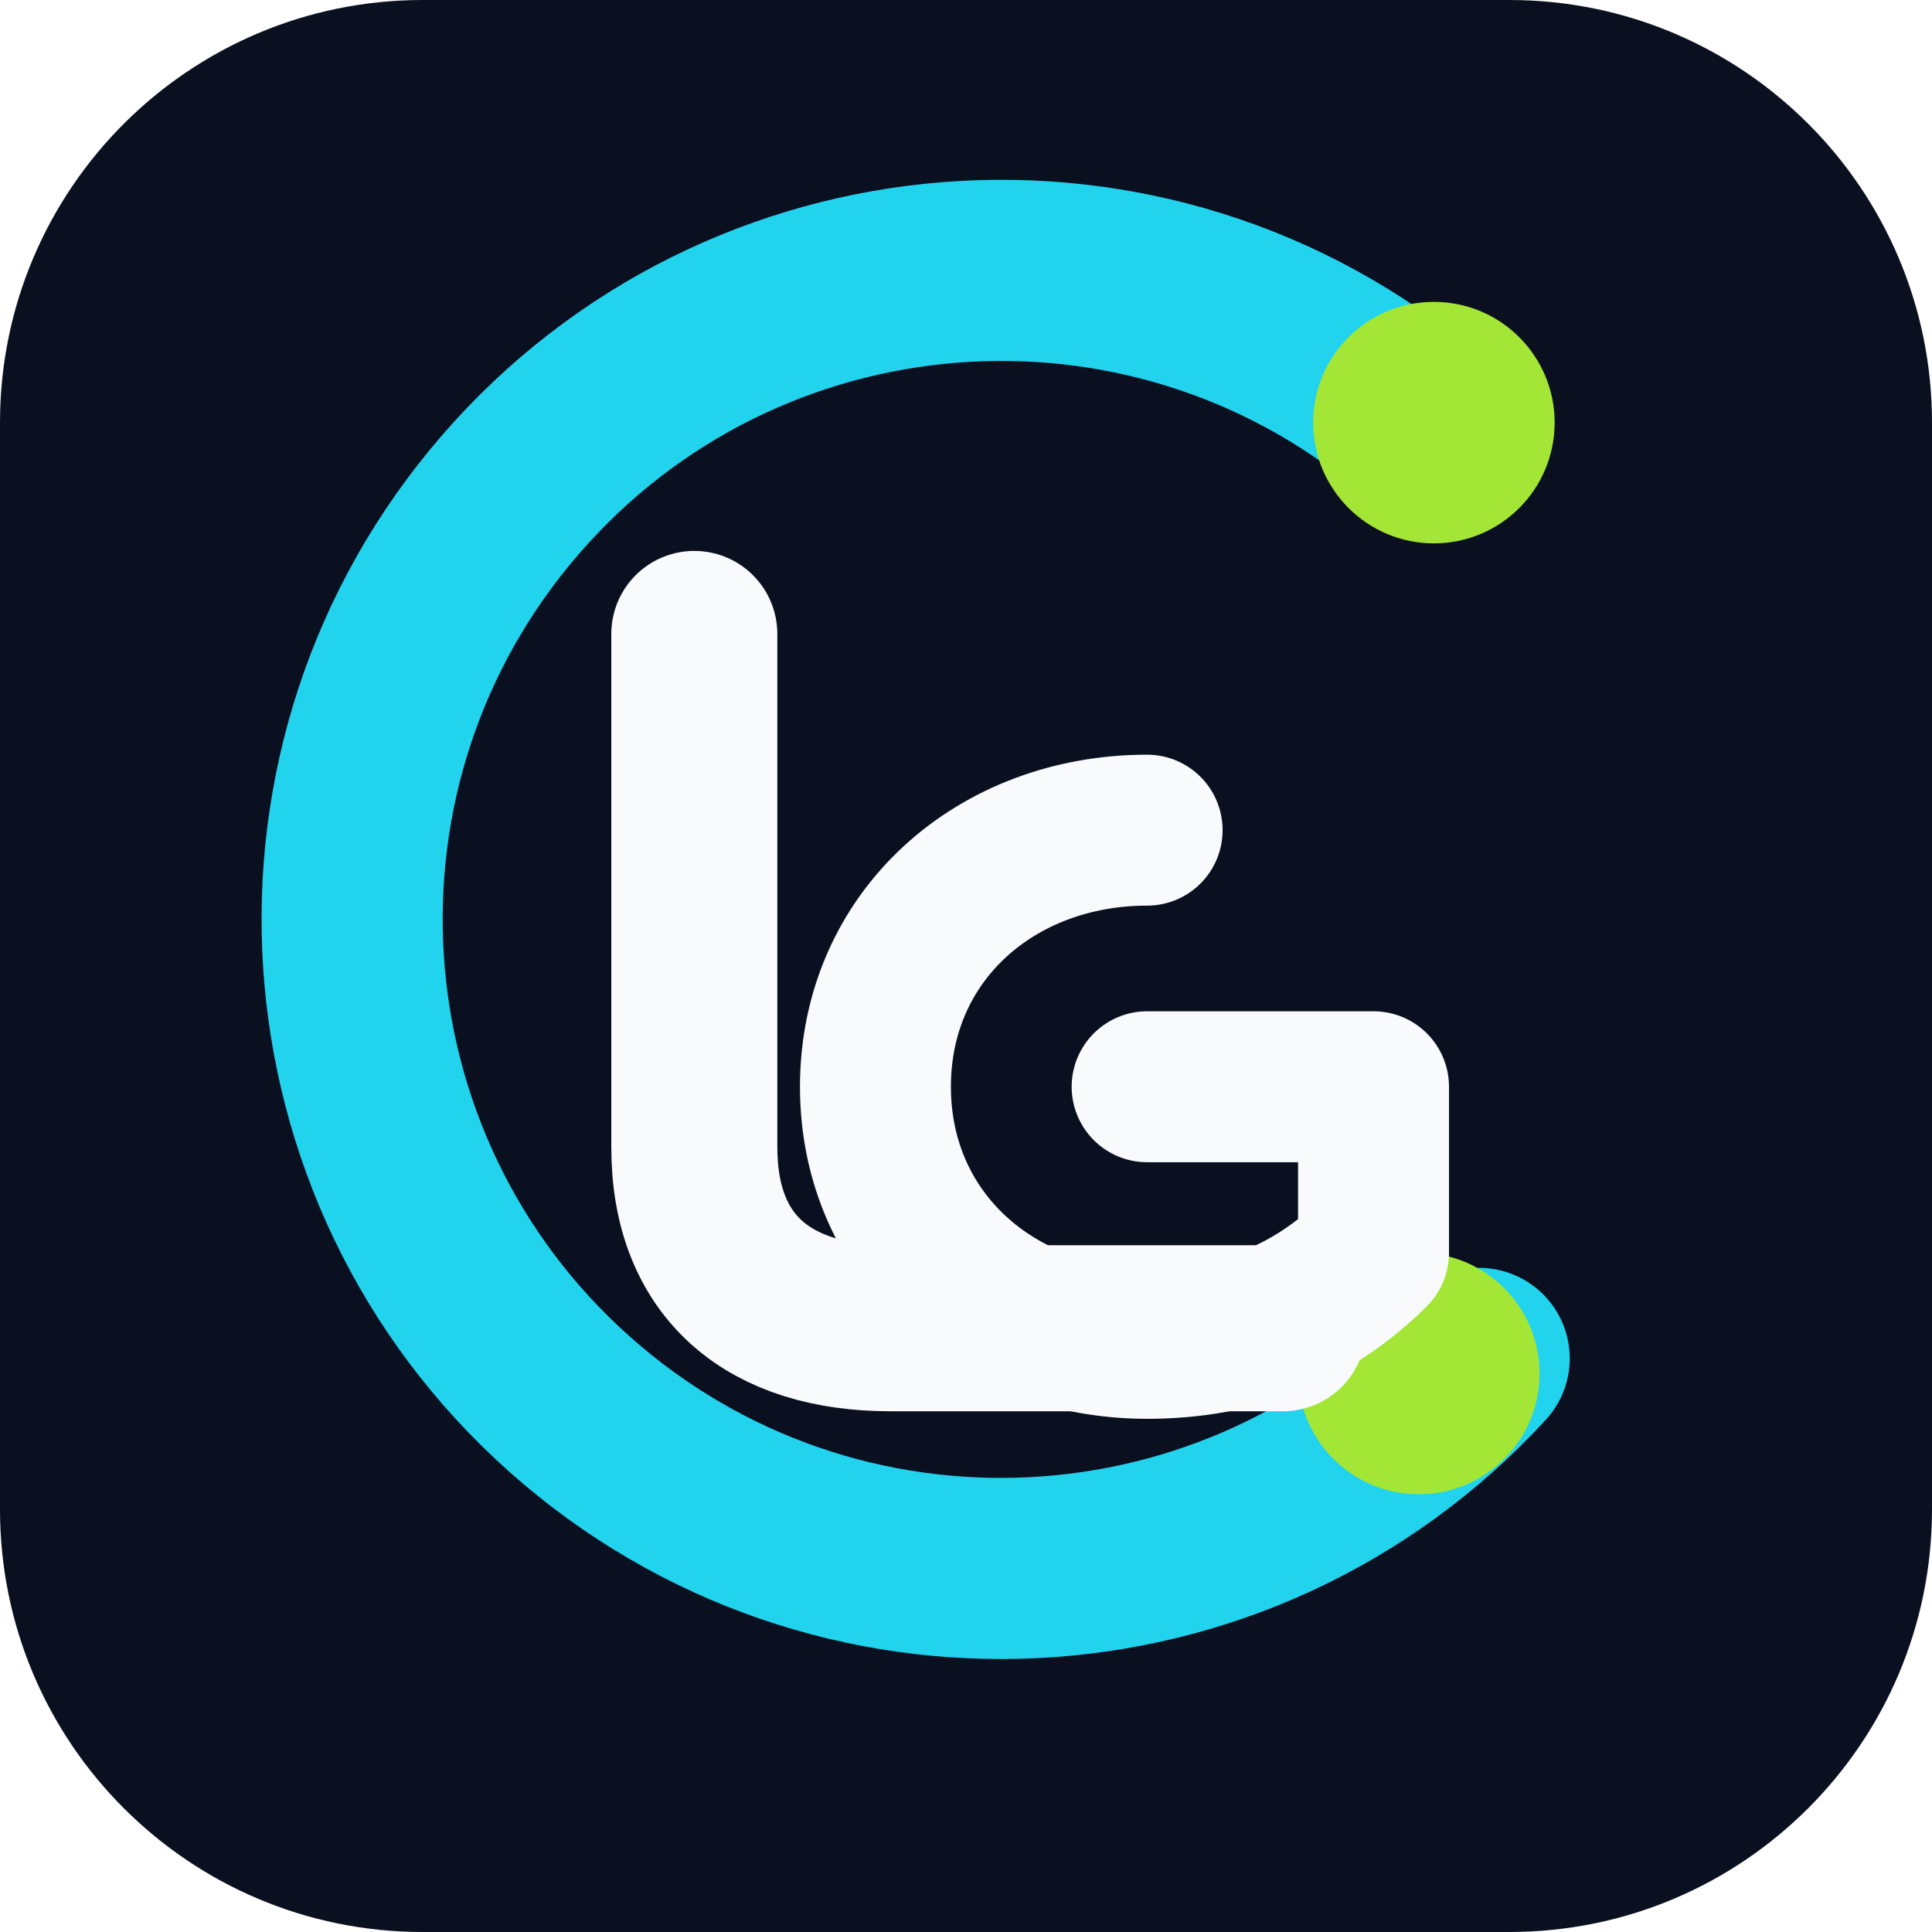
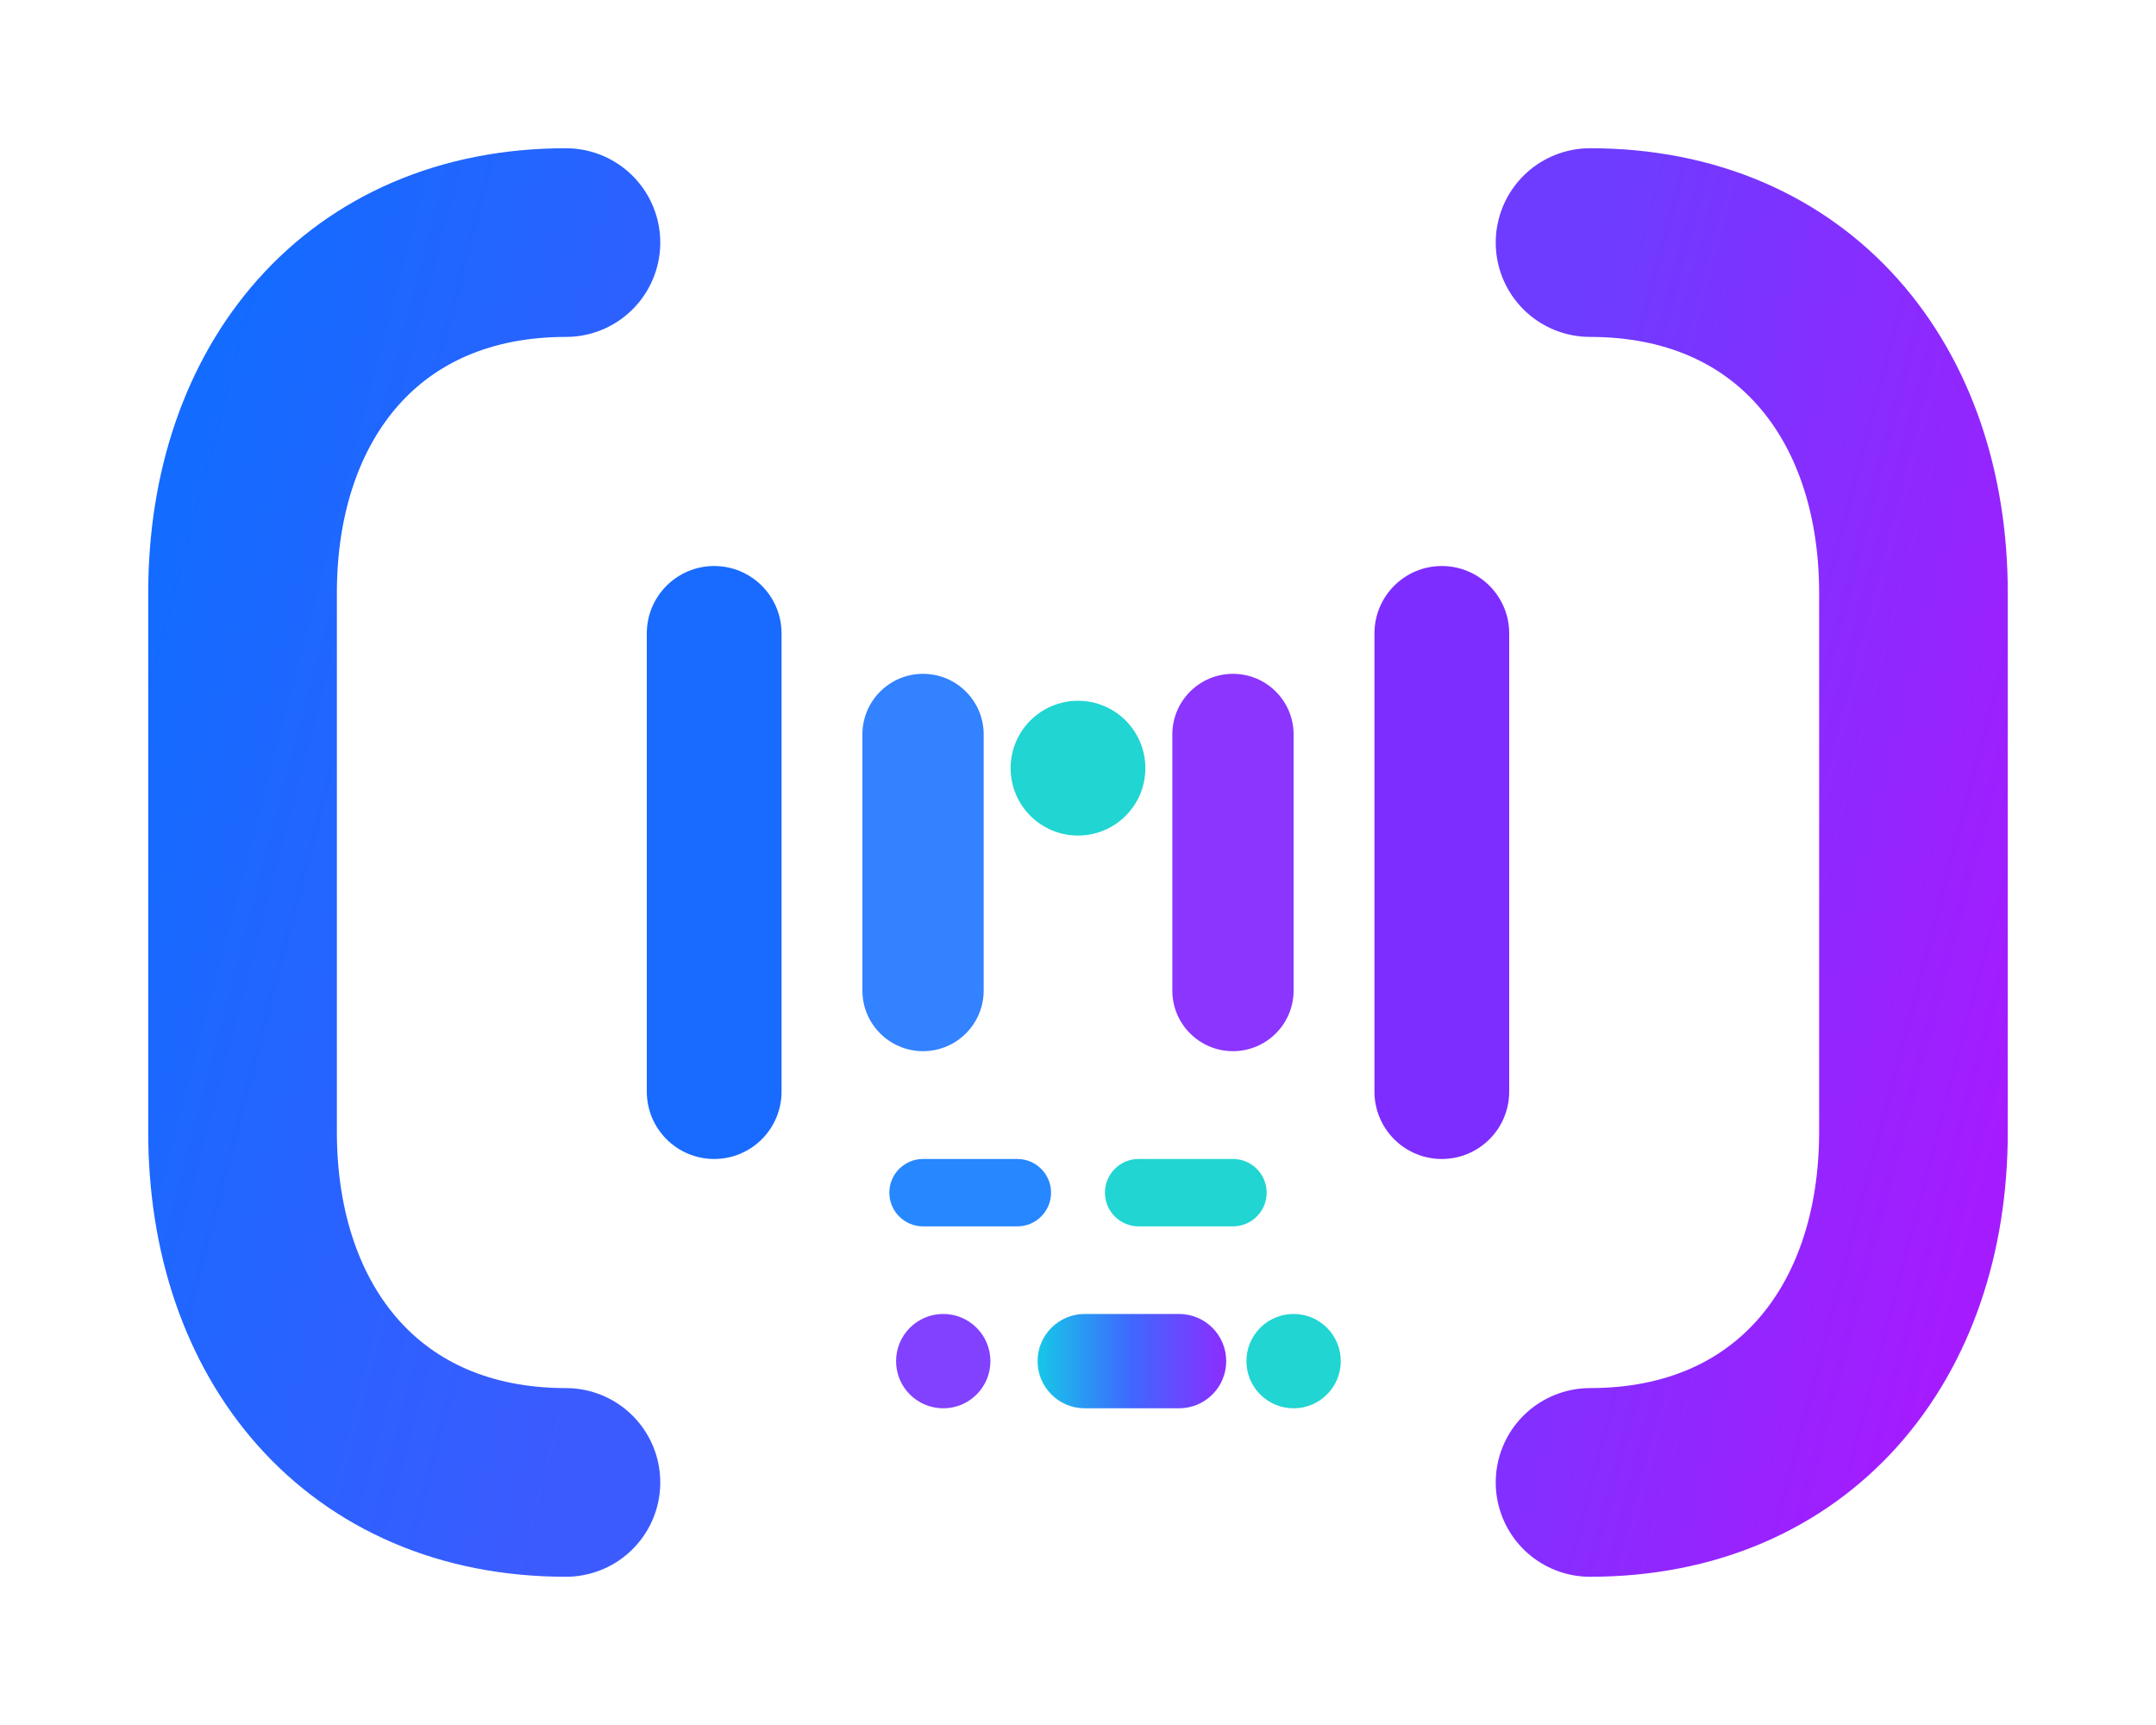
- <svg xmlns="http://www.w3.org/2000/svg" viewBox="0 0 128 128" role="img" aria-labelledby="title desc">
-   <rect width="128" height="128" rx="28" fill="#0B1020" />
-   <path d="M94 28a43 43 0 1 0 4 62" fill="none" stroke="#22D3EE" stroke-width="12" stroke-linecap="round" />
-   <circle cx="95" cy="28" r="8" fill="#A3E635" />
-   <circle cx="94" cy="91" r="8" fill="#A3E635" />
-   <path d="M46 42v34c0 8 5 12 13 12h26" fill="none" stroke="#F8FAFC" stroke-width="11" stroke-linecap="round" stroke-linejoin="round" />
-   <path d="M76 55c-10 0-18 7-18 17s8 17 18 17c6 0 11-2 15-6V72H76" fill="none" stroke="#F8FAFC" stroke-width="10" stroke-linecap="round" stroke-linejoin="round" />
+ <svg xmlns="http://www.w3.org/2000/svg" viewBox="0 0 160 128" role="img" aria-labelledby="title desc">
+   <defs>
+     <linearGradient id="left" x1="0" y1="0" x2="1" y2="1">
+       <stop stop-color="#136BFF" />
+       <stop offset="1" stop-color="#3C5BFF" />
+     </linearGradient>
+     <linearGradient id="right" x1="0" y1="0" x2="1" y2="1">
+       <stop stop-color="#6D3CFF" />
+       <stop offset="1" stop-color="#A51BFF" />
+     </linearGradient>
+     <linearGradient id="signal" x1="0" y1="0" x2="1" y2="0">
+       <stop stop-color="#16C7E8" />
+       <stop offset=".5" stop-color="#3F67FF" />
+       <stop offset="1" stop-color="#8D2DFF" />
+     </linearGradient>
+   </defs>
+   <path d="M42 18C27 18 18 29 18 44v40c0 15 9 26 24 26" fill="none" stroke="url(#left)" stroke-width="14" stroke-linecap="round" />
+   <path d="M118 18c15 0 24 11 24 26v40c0 15-9 26-24 26" fill="none" stroke="url(#right)" stroke-width="14" stroke-linecap="round" />
+   <rect x="48" y="42" width="10" height="44" rx="5" fill="#196BFF" />
+   <rect x="64" y="50" width="9" height="28" rx="4.5" fill="#3382FF" />
+   <circle cx="80" cy="57" r="5" fill="#20D5D2" />
+   <rect x="87" y="50" width="9" height="28" rx="4.5" fill="#8B35FF" />
+   <rect x="102" y="42" width="10" height="44" rx="5" fill="#7D2DFF" />
+   <rect x="66" y="86" width="12" height="5" rx="2.5" fill="#2687FF" />
+   <rect x="82" y="86" width="12" height="5" rx="2.5" fill="#20D5D2" />
+   <circle cx="70" cy="101" r="3.5" fill="#8240FF" />
+   <rect x="77" y="97.5" width="14" height="7" rx="3.5" fill="url(#signal)" />
+   <circle cx="96" cy="101" r="3.5" fill="#20D5D2" />
</svg>
